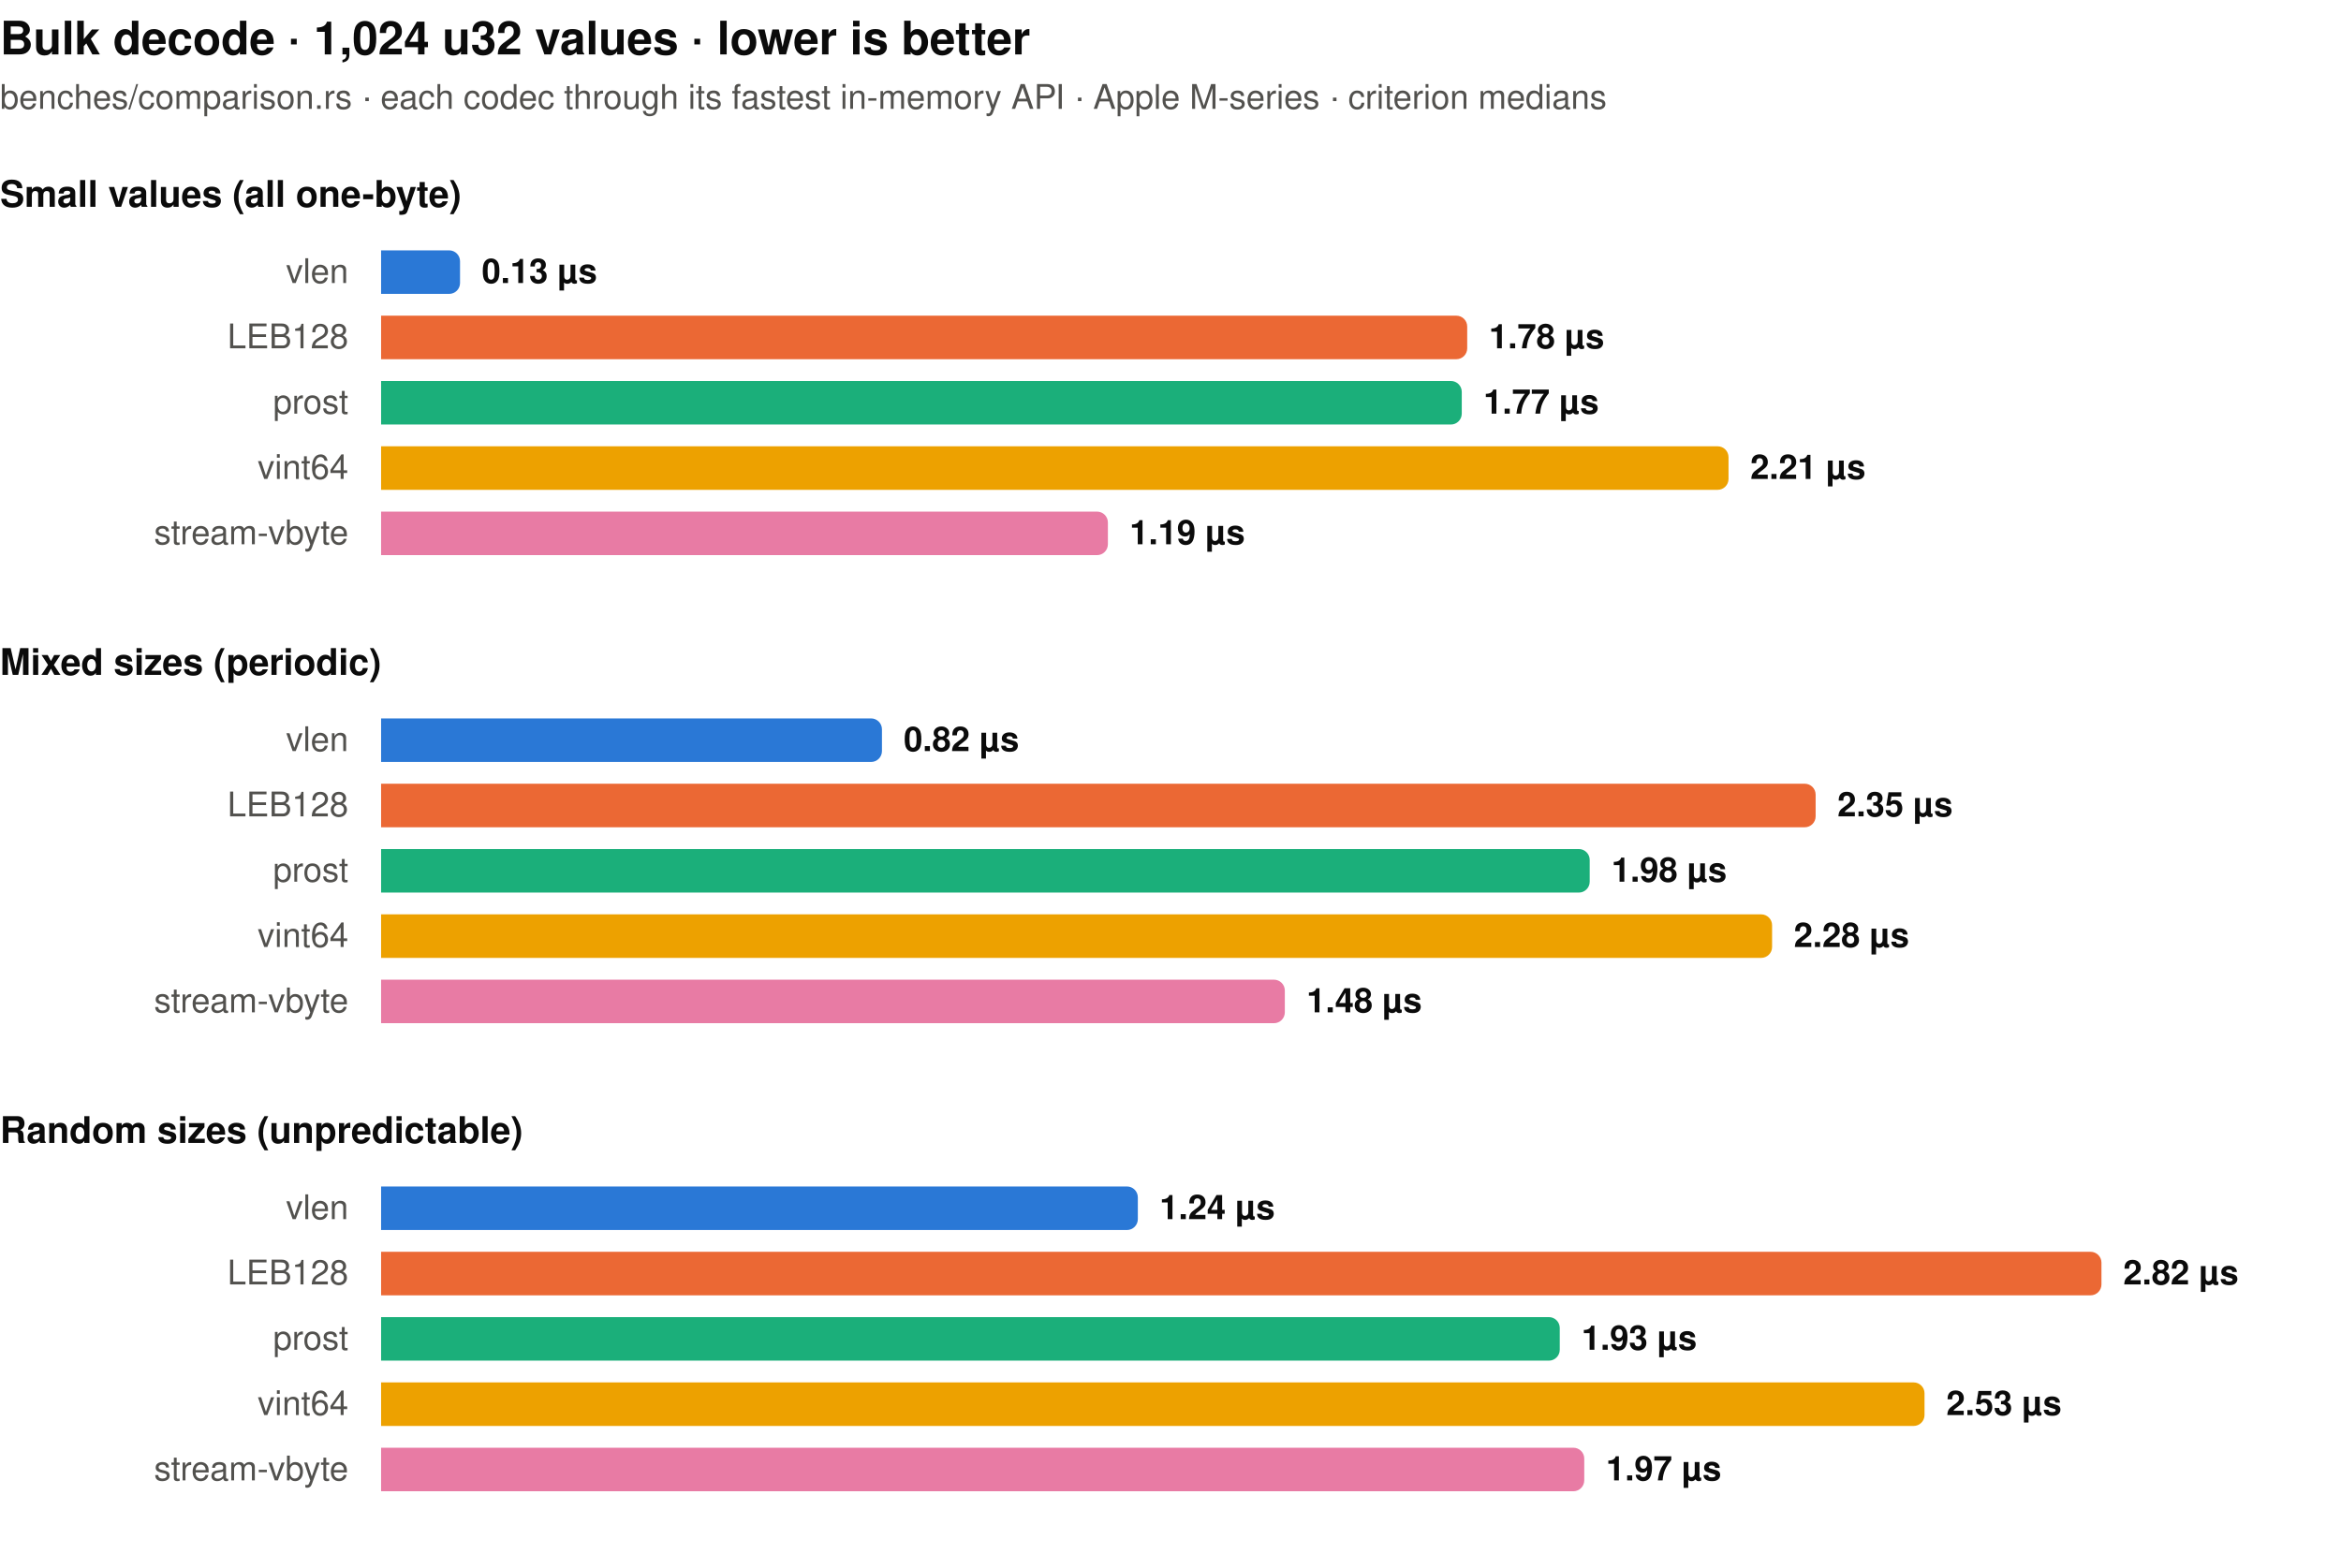
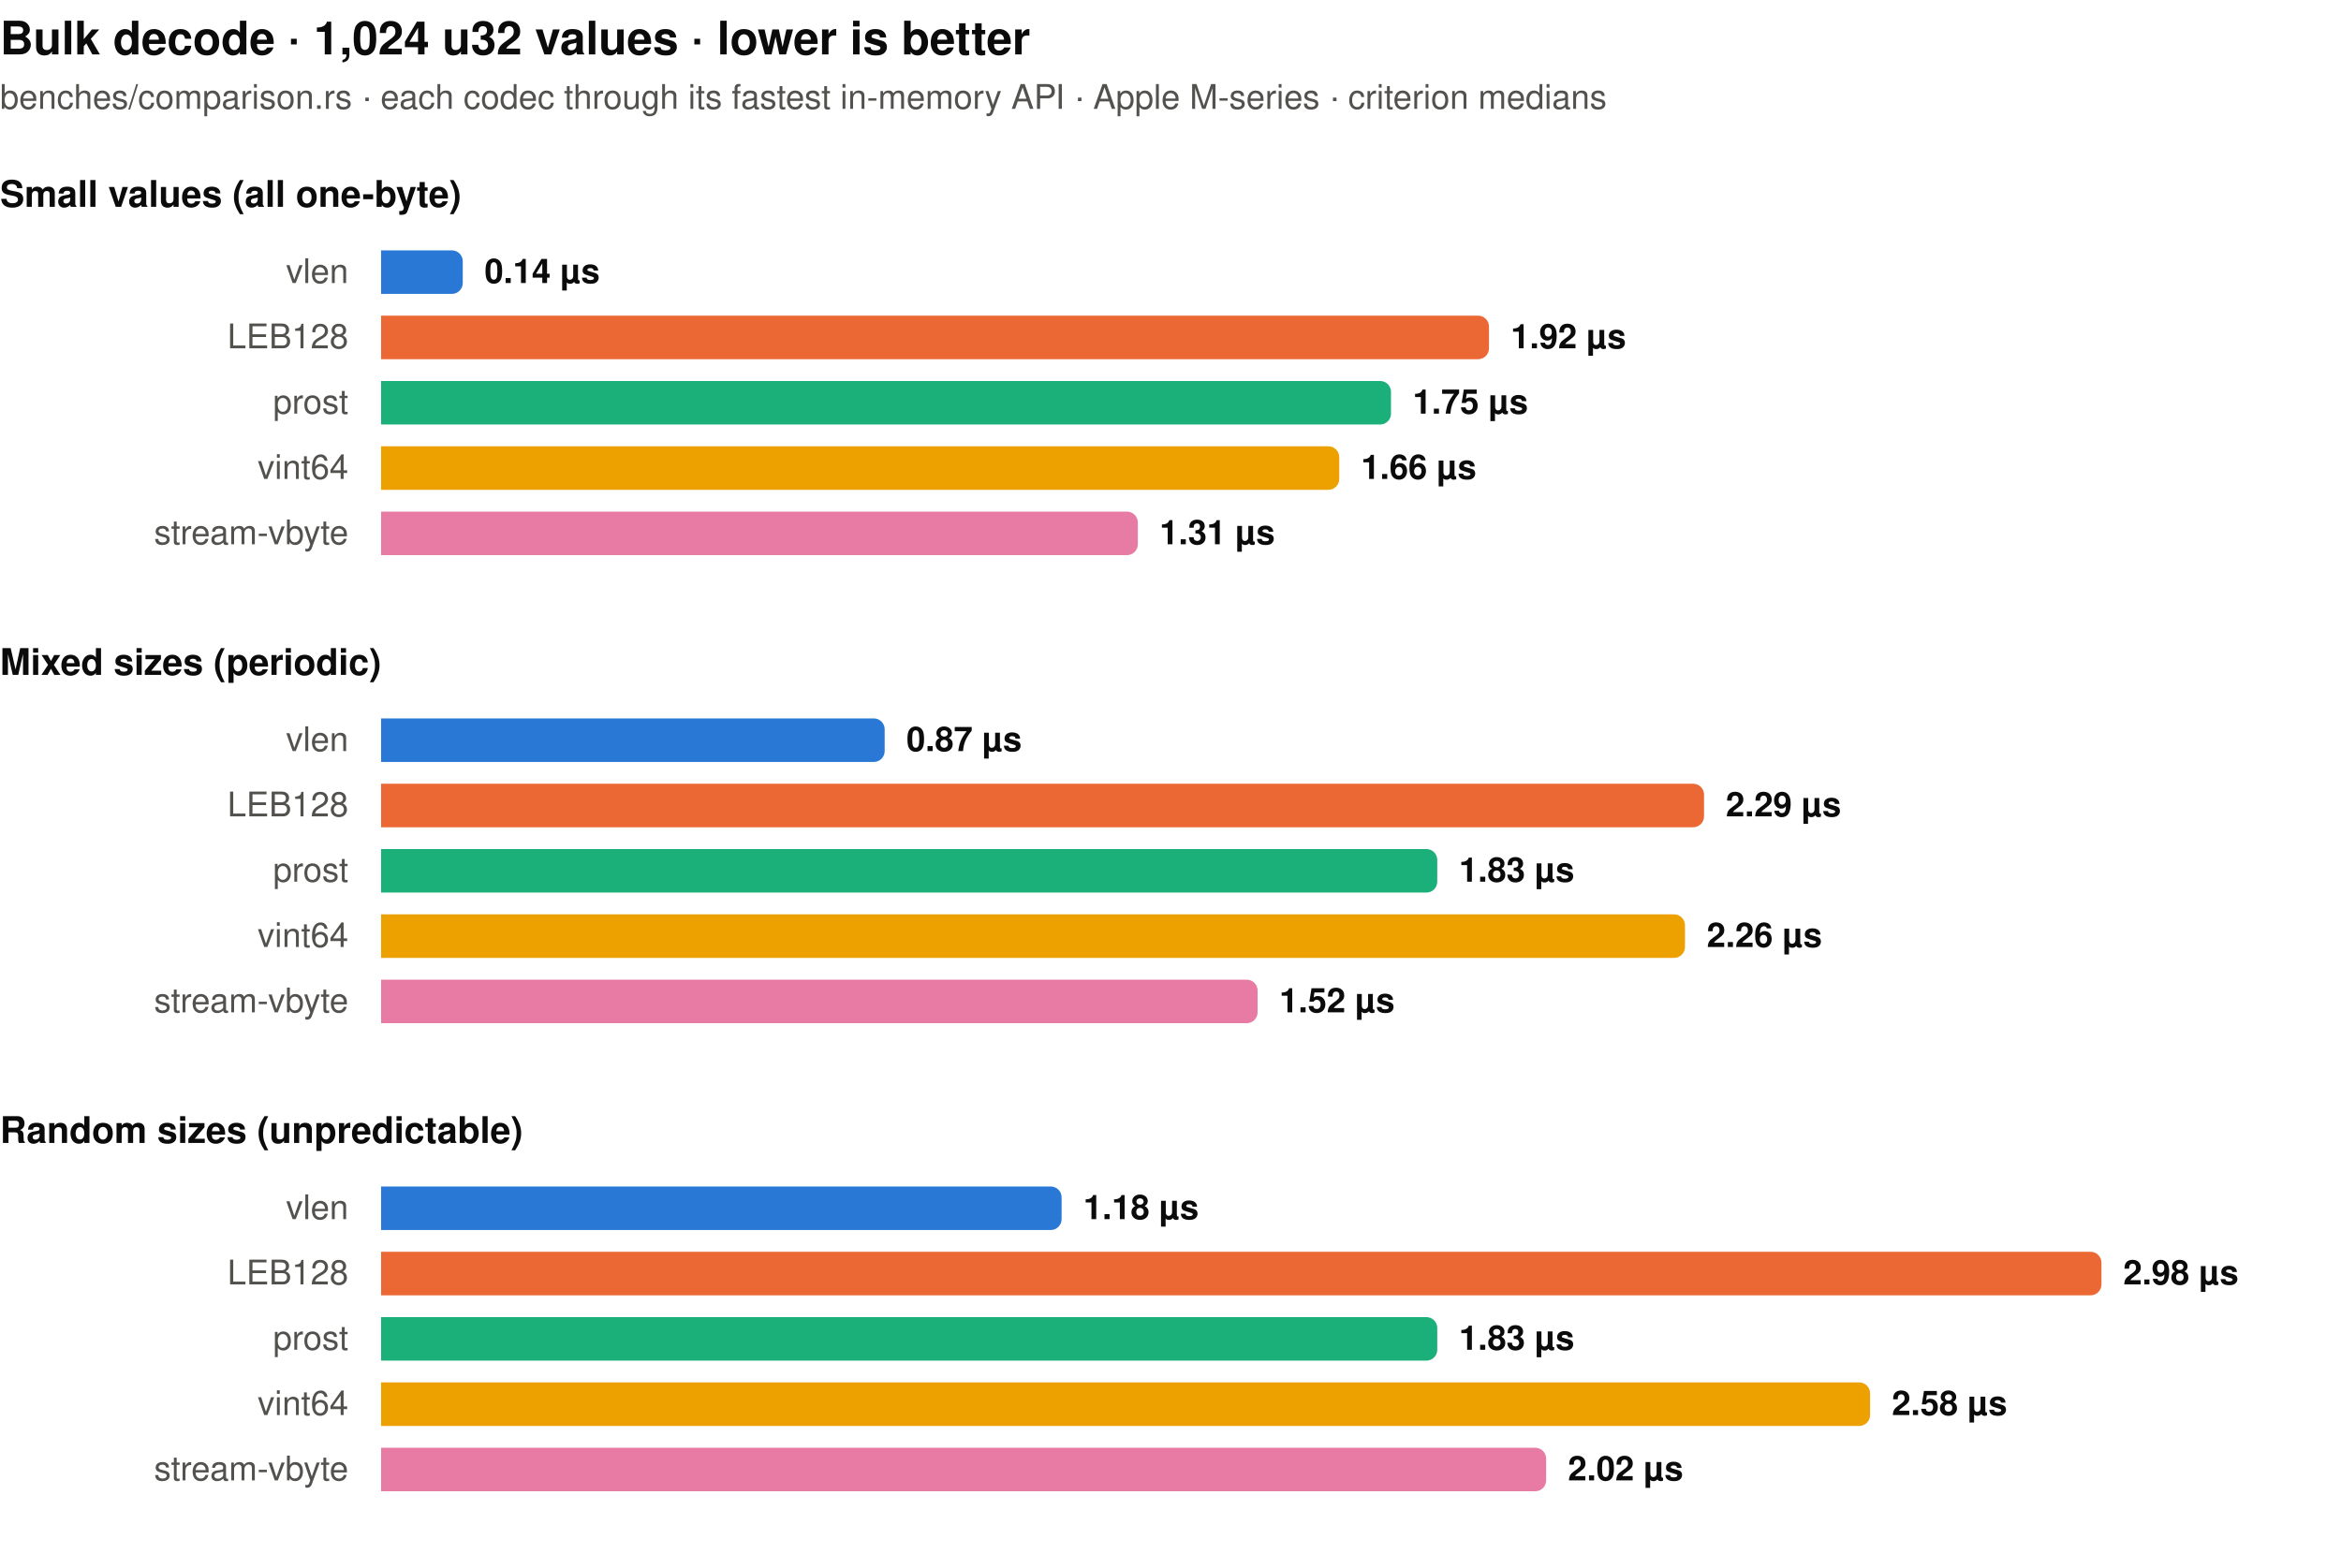
<svg xmlns="http://www.w3.org/2000/svg" width="860" height="576" viewBox="0 0 860 576" role="img" aria-label="Bulk decode benchmark: vlen versus LEB128, prost, vint64, and stream-vbyte across three value distributions">
  <style>text{font-family:-apple-system, 'Segoe UI', Helvetica, Arial, sans-serif;}.t1{fill:#0b0b0b;}.t2{fill:#52514e;}</style>
  <text x="0" y="20" class="t1" font-size="17" font-weight="600">Bulk decode · 1,024 u32 values · lower is better</text>
  <text x="0" y="40" class="t2" font-size="12.5">benches/comparison.rs · each codec through its fastest in-memory API · Apple M-series · criterion medians</text>
  <text x="0" y="76" class="t1" font-size="13.5" font-weight="600">Small values (all one-byte)</text>
  <text x="128" y="104.0" class="t2" font-size="12.5" text-anchor="end">vlen</text>
-   <path d="M140,92.0 h25 a4,4 0 0 1 4,4 v8 a4,4 0 0 1 -4,4 h-25 z" fill="#2a78d6" />
-   <text x="177" y="104.0" class="t1" font-size="12.5" font-weight="600">0.13 µs</text>
+   <path d="M140,92.0 h26 a4,4 0 0 1 4,4 v8 a4,4 0 0 1 -4,4 h-26 z" fill="#2a78d6" />
+   <text x="178" y="104.0" class="t1" font-size="12.5" font-weight="600">0.14 µs</text>
  <text x="128" y="128.0" class="t2" font-size="12.5" text-anchor="end">LEB128</text>
-   <path d="M140,116.0 h395 a4,4 0 0 1 4,4 v8 a4,4 0 0 1 -4,4 h-395 z" fill="#eb6834" />
-   <text x="547" y="128.0" class="t1" font-size="12.5" font-weight="600">1.78 µs</text>
+   <path d="M140,116.0 h403 a4,4 0 0 1 4,4 v8 a4,4 0 0 1 -4,4 h-403 z" fill="#eb6834" />
+   <text x="555" y="128.0" class="t1" font-size="12.5" font-weight="600">1.92 µs</text>
  <text x="128" y="152.0" class="t2" font-size="12.5" text-anchor="end">prost</text>
-   <path d="M140,140.0 h393 a4,4 0 0 1 4,4 v8 a4,4 0 0 1 -4,4 h-393 z" fill="#1baf7a" />
-   <text x="545" y="152.0" class="t1" font-size="12.5" font-weight="600">1.77 µs</text>
+   <path d="M140,140.0 h367 a4,4 0 0 1 4,4 v8 a4,4 0 0 1 -4,4 h-367 z" fill="#1baf7a" />
+   <text x="519" y="152.0" class="t1" font-size="12.5" font-weight="600">1.75 µs</text>
  <text x="128" y="176.0" class="t2" font-size="12.5" text-anchor="end">vint64</text>
-   <path d="M140,164.0 h491 a4,4 0 0 1 4,4 v8 a4,4 0 0 1 -4,4 h-491 z" fill="#eda100" />
-   <text x="643" y="176.0" class="t1" font-size="12.5" font-weight="600">2.21 µs</text>
+   <path d="M140,164.0 h348 a4,4 0 0 1 4,4 v8 a4,4 0 0 1 -4,4 h-348 z" fill="#eda100" />
+   <text x="500" y="176.0" class="t1" font-size="12.5" font-weight="600">1.66 µs</text>
  <text x="128" y="200.0" class="t2" font-size="12.5" text-anchor="end">stream-vbyte</text>
-   <path d="M140,188.0 h263 a4,4 0 0 1 4,4 v8 a4,4 0 0 1 -4,4 h-263 z" fill="#e87ba4" />
-   <text x="415" y="200.0" class="t1" font-size="12.5" font-weight="600">1.19 µs</text>
+   <path d="M140,188.0 h274 a4,4 0 0 1 4,4 v8 a4,4 0 0 1 -4,4 h-274 z" fill="#e87ba4" />
+   <text x="426" y="200.0" class="t1" font-size="12.5" font-weight="600">1.31 µs</text>
  <text x="0" y="248" class="t1" font-size="13.5" font-weight="600">Mixed sizes (periodic)</text>
  <text x="128" y="276.0" class="t2" font-size="12.5" text-anchor="end">vlen</text>
-   <path d="M140,264.0 h180 a4,4 0 0 1 4,4 v8 a4,4 0 0 1 -4,4 h-180 z" fill="#2a78d6" />
-   <text x="332" y="276.0" class="t1" font-size="12.5" font-weight="600">0.82 µs</text>
+   <path d="M140,264.0 h181 a4,4 0 0 1 4,4 v8 a4,4 0 0 1 -4,4 h-181 z" fill="#2a78d6" />
+   <text x="333" y="276.0" class="t1" font-size="12.5" font-weight="600">0.87 µs</text>
  <text x="128" y="300.0" class="t2" font-size="12.5" text-anchor="end">LEB128</text>
-   <path d="M140,288.0 h523 a4,4 0 0 1 4,4 v8 a4,4 0 0 1 -4,4 h-523 z" fill="#eb6834" />
-   <text x="675" y="300.0" class="t1" font-size="12.5" font-weight="600">2.35 µs</text>
+   <path d="M140,288.0 h482 a4,4 0 0 1 4,4 v8 a4,4 0 0 1 -4,4 h-482 z" fill="#eb6834" />
+   <text x="634" y="300.0" class="t1" font-size="12.5" font-weight="600">2.29 µs</text>
  <text x="128" y="324.0" class="t2" font-size="12.5" text-anchor="end">prost</text>
-   <path d="M140,312.0 h440 a4,4 0 0 1 4,4 v8 a4,4 0 0 1 -4,4 h-440 z" fill="#1baf7a" />
-   <text x="592" y="324.0" class="t1" font-size="12.5" font-weight="600">1.98 µs</text>
+   <path d="M140,312.0 h384 a4,4 0 0 1 4,4 v8 a4,4 0 0 1 -4,4 h-384 z" fill="#1baf7a" />
+   <text x="536" y="324.0" class="t1" font-size="12.5" font-weight="600">1.83 µs</text>
  <text x="128" y="348.0" class="t2" font-size="12.5" text-anchor="end">vint64</text>
-   <path d="M140,336.0 h507 a4,4 0 0 1 4,4 v8 a4,4 0 0 1 -4,4 h-507 z" fill="#eda100" />
-   <text x="659" y="348.0" class="t1" font-size="12.5" font-weight="600">2.28 µs</text>
+   <path d="M140,336.0 h475 a4,4 0 0 1 4,4 v8 a4,4 0 0 1 -4,4 h-475 z" fill="#eda100" />
+   <text x="627" y="348.0" class="t1" font-size="12.5" font-weight="600">2.26 µs</text>
  <text x="128" y="372.0" class="t2" font-size="12.5" text-anchor="end">stream-vbyte</text>
-   <path d="M140,360.0 h328 a4,4 0 0 1 4,4 v8 a4,4 0 0 1 -4,4 h-328 z" fill="#e87ba4" />
-   <text x="480" y="372.0" class="t1" font-size="12.5" font-weight="600">1.48 µs</text>
+   <path d="M140,360.0 h318 a4,4 0 0 1 4,4 v8 a4,4 0 0 1 -4,4 h-318 z" fill="#e87ba4" />
+   <text x="470" y="372.0" class="t1" font-size="12.5" font-weight="600">1.52 µs</text>
  <text x="0" y="420" class="t1" font-size="13.5" font-weight="600">Random sizes (unpredictable)</text>
  <text x="128" y="448.0" class="t2" font-size="12.5" text-anchor="end">vlen</text>
-   <path d="M140,436.0 h274 a4,4 0 0 1 4,4 v8 a4,4 0 0 1 -4,4 h-274 z" fill="#2a78d6" />
-   <text x="426" y="448.0" class="t1" font-size="12.5" font-weight="600">1.24 µs</text>
+   <path d="M140,436.0 h246 a4,4 0 0 1 4,4 v8 a4,4 0 0 1 -4,4 h-246 z" fill="#2a78d6" />
+   <text x="398" y="448.0" class="t1" font-size="12.5" font-weight="600">1.18 µs</text>
  <text x="128" y="472.0" class="t2" font-size="12.5" text-anchor="end">LEB128</text>
  <path d="M140,460.0 h628 a4,4 0 0 1 4,4 v8 a4,4 0 0 1 -4,4 h-628 z" fill="#eb6834" />
-   <text x="780" y="472.0" class="t1" font-size="12.5" font-weight="600">2.82 µs</text>
+   <text x="780" y="472.0" class="t1" font-size="12.5" font-weight="600">2.98 µs</text>
  <text x="128" y="496.0" class="t2" font-size="12.5" text-anchor="end">prost</text>
-   <path d="M140,484.0 h429 a4,4 0 0 1 4,4 v8 a4,4 0 0 1 -4,4 h-429 z" fill="#1baf7a" />
-   <text x="581" y="496.0" class="t1" font-size="12.5" font-weight="600">1.93 µs</text>
+   <path d="M140,484.0 h384 a4,4 0 0 1 4,4 v8 a4,4 0 0 1 -4,4 h-384 z" fill="#1baf7a" />
+   <text x="536" y="496.0" class="t1" font-size="12.5" font-weight="600">1.83 µs</text>
  <text x="128" y="520.0" class="t2" font-size="12.5" text-anchor="end">vint64</text>
-   <path d="M140,508.0 h563 a4,4 0 0 1 4,4 v8 a4,4 0 0 1 -4,4 h-563 z" fill="#eda100" />
-   <text x="715" y="520.0" class="t1" font-size="12.5" font-weight="600">2.53 µs</text>
+   <path d="M140,508.0 h543 a4,4 0 0 1 4,4 v8 a4,4 0 0 1 -4,4 h-543 z" fill="#eda100" />
+   <text x="695" y="520.0" class="t1" font-size="12.5" font-weight="600">2.58 µs</text>
  <text x="128" y="544.0" class="t2" font-size="12.5" text-anchor="end">stream-vbyte</text>
-   <path d="M140,532.0 h438 a4,4 0 0 1 4,4 v8 a4,4 0 0 1 -4,4 h-438 z" fill="#e87ba4" />
-   <text x="590" y="544.0" class="t1" font-size="12.5" font-weight="600">1.97 µs</text>
+   <path d="M140,532.0 h424 a4,4 0 0 1 4,4 v8 a4,4 0 0 1 -4,4 h-424 z" fill="#e87ba4" />
+   <text x="576" y="544.0" class="t1" font-size="12.5" font-weight="600">2.02 µs</text>
</svg>
